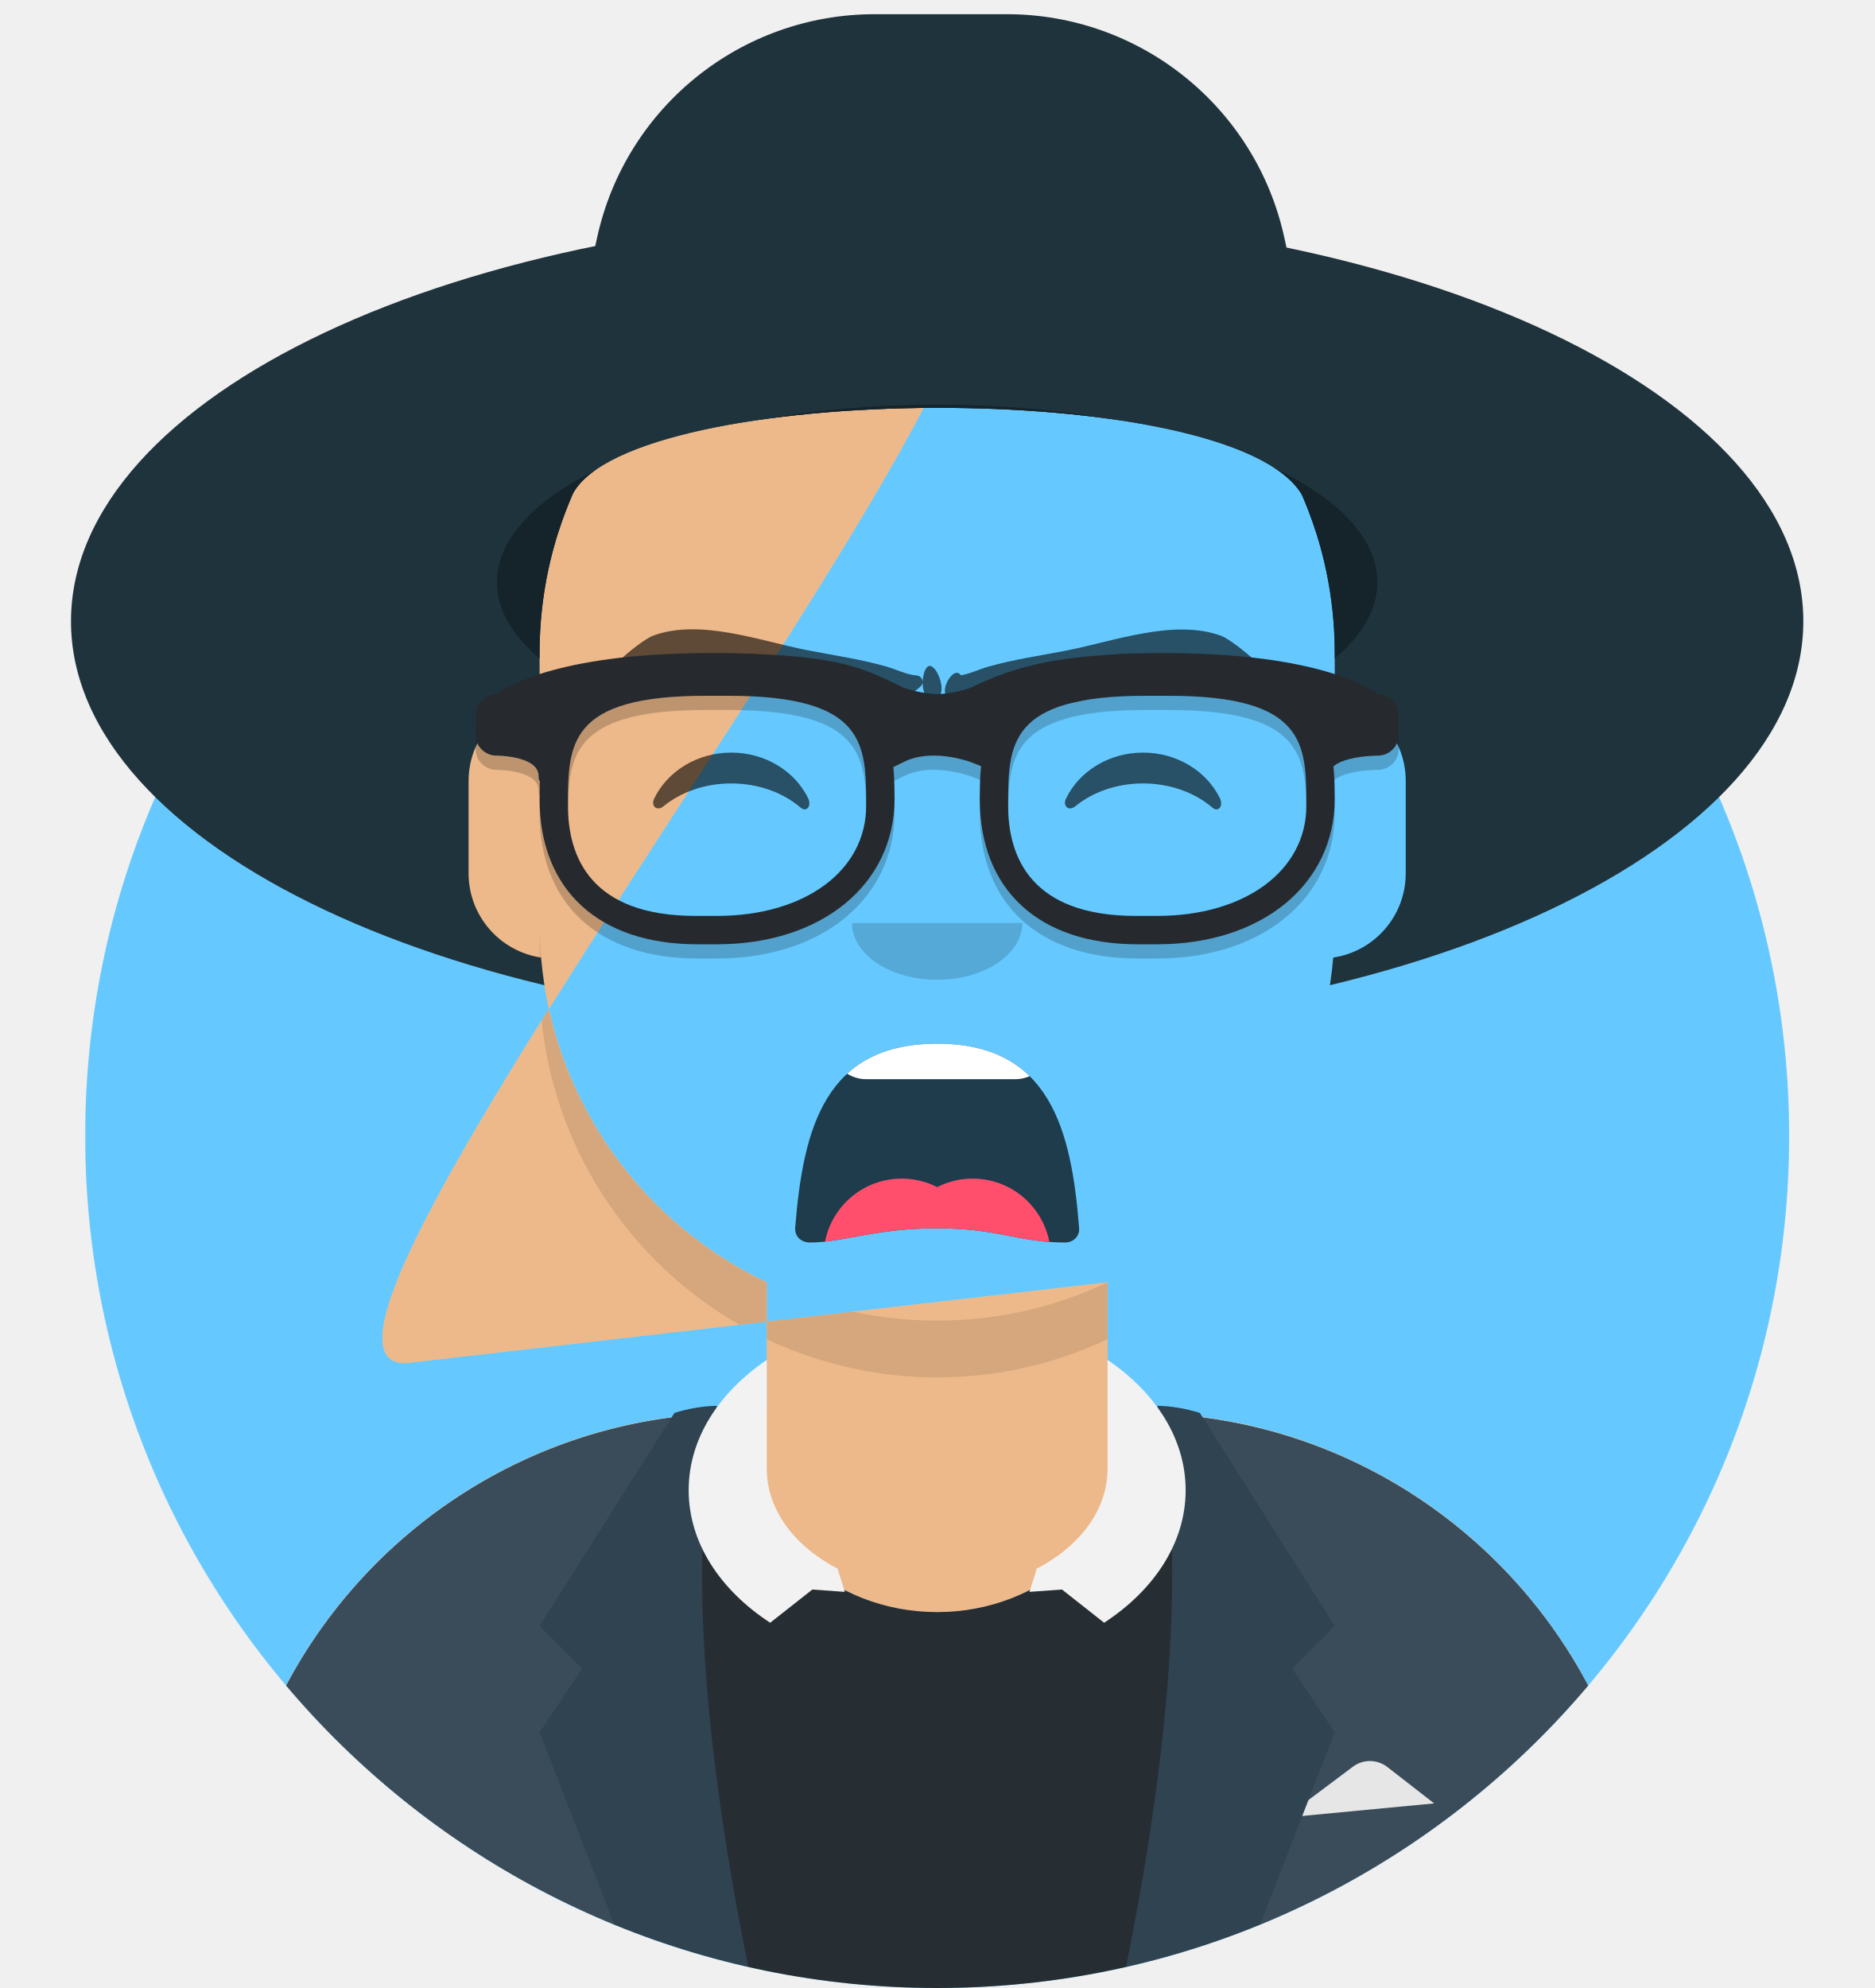
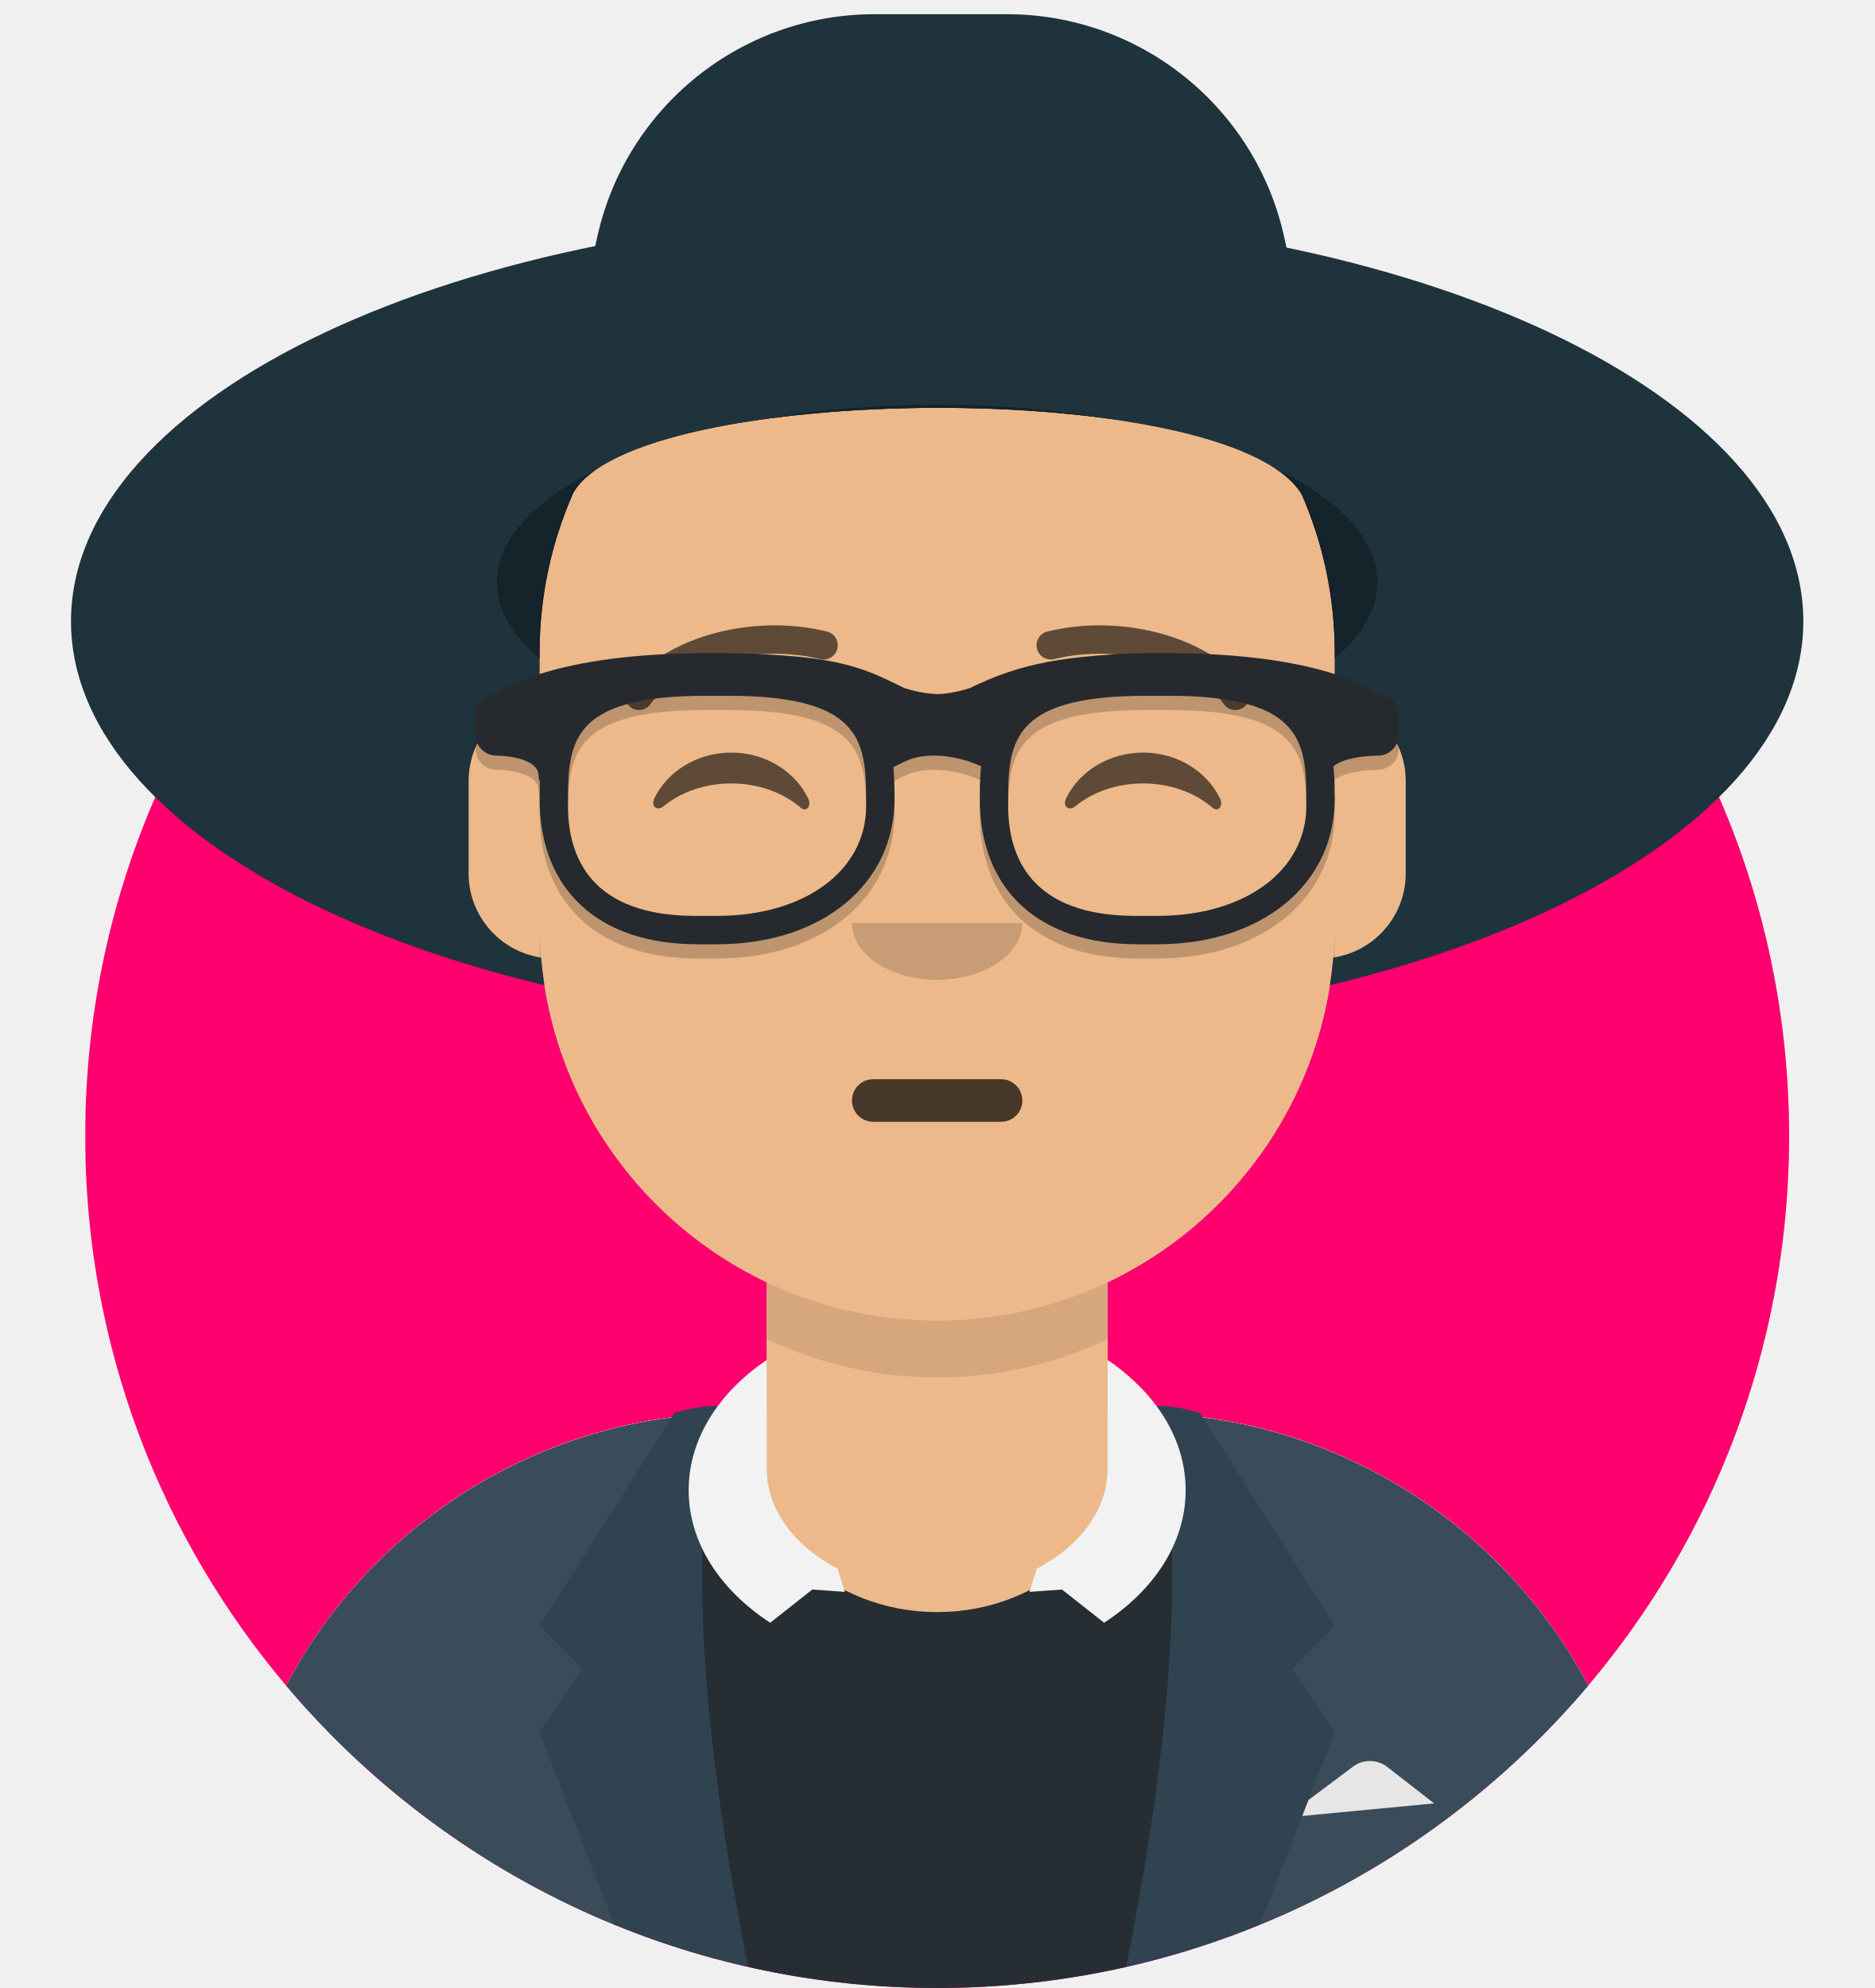
<svg xmlns="http://www.w3.org/2000/svg" xmlns:xlink="http://www.w3.org/1999/xlink" width="264px" height="280px" viewBox="0 0 264 280" version="1.1">
  <defs>
    <circle id="react-path-1" cx="120" cy="120" r="120" />
    <path d="M12,160 C12,226.274 65.726,280 132,280 C198.274,280 252,226.274 252,160 L264,160 L264,-1.42108547e-14 L-3.19744231e-14,-1.42108547e-14 L-3.19744231e-14,160 L12,160 Z" id="react-path-2" />
-     <path d="M124,144.611 L124,163 L128,163 L128,163 C167.765,163 200,195.235 200,235 L200,244 L0,244 L0,235 C-4.86974701e-15,195.235 32.235,163 72,163 L72,163 L76,163 L76,144.611 C58.763,136.422 46.372,119.687 44.305,99.881 C38.48,99.058 34,94.052 34,88 L34,74 C34,68.054 38.325,63.118 44,62.166 L44,56 L44,56 C44,25.072 69.072,5.68137151e-15 100,0 L100,0 L100,0 C130.928,-5.681 37151e-15 156,25.072 156,56 L156,62.166 C161.675,63.118 166,68.054 166,74 L166,88 C166,94.052 161.52,99.058 155.695,99.881 C153.628,119.687 141.237,136.422 124,144.611 Z" id="react-path-3" />
+     <path d="M124,144.611 L124,163 L128,163 L128,163 C167.765,163 200,195.235 200,235 L200,244 L0,244 L0,235 C-4.86974701e-15,195.235 32.235,163 72,163 L72,163 L76,163 L76,144.611 C58.763,136.422 46.372,119.687 44.305,99.881 C38.48,99.058 34,94.052 34,88 L34,74 C34,68.054 38.325,63.118 44,62.166 L44,56 L44,56 C44,25.072 69.072,5.68137151e-15 100,0 L100,0 L100,0 C130.928,-5.68137151e-15 156,25.072 156,56 L156,62.166 C161.675,63.118 166,68.054 166,74 L166,88 C166,94.052 161.52,99.058 155.695,99.881 C153.628,119.687 141.237,136.422 124,144.611 Z" id="react-path-3" />
  </defs>
  <g id="Avataaar" stroke="none" stroke-width="1" fill="none" fill-rule="evenodd">
    <g transform="translate(-825, -1100)" id="Avataaar/Circle">
      <g transform="translate(825, 1100)">
        <g id="Circle" stroke-width="1" fill-rule="evenodd" transform="translate(12, 40)">
          <mask id="react-mask-4" fill="white">
            <use xlink:href="#react-path-1" />
          </mask>
          <use id="Circle-Background" fill="#E6E6E6" xlink:href="#react-path-1" />
-           <g id="Color/Palette/Blue-01" mask="url(#react-mask-4)" fill="#65C9FF">
+           <g id="Color/Palette/Blue-01" mask="url(#react-mask-4)" fill="#FF006E">
            <rect id="🖍Color" x="0" y="0" width="240" height="240" />
          </g>
        </g>
        <mask id="react-mask-5" fill="white">
          <use xlink:href="#react-path-2" />
        </mask>
        <g id="Mask" />
        <g id="Avataaar" stroke-width="1" fill-rule="evenodd" mask="url(#react-mask-5)">
          <g id="Body" transform="translate(32, 36)">
            <mask id="react-mask-6" fill="white">
              <use xlink:href="#react-path-3" />
            </mask>
            <use fill="#D0C6AC" xlink:href="#react-path-3" />
            <g id="Skin/👶🏽-03-Brown" mask="url(#react-mask-6)" fill="#EDB98A">
              <g transform="translate(0, 0)" id="Color">
                <rect x="0" y="0" width="264" height="280" />
              </g>
            </g>
            <path d="M156,79 L156,102 C156,132.928 130.928,158 100,158 C69.072,158 44,132.928 44,102 L44,79 L44,94 C44,124.928 69.072,150 100,150 C130.928,150 156,124.928 156,94 L156,79 Z" id="Neck-Shadow" fill-opacity="0.1" fill="#000000" mask="url(#react-mask-6)" />
          </g>
          <g id="Clothing/Blazer-+-Sweater" transform="translate(0, 170)">
            <defs>
-               <path d="M105.192,29.052 L104,29.052 L104,29.052 C64.235,29.052 32,61.287 32,101.052 L32,110 L232,110 L232,101.052 C232,61.287 199.765,29.052 160,29.052 L160,29.052 L158.808,29.052 C158.935,30.035 159,31.036 159,32.052 C159,45.859 146.912,57.052 132,57.052 C117.088,57.052 105,45.859 105,32.052 C105,31.036 105.065,30.035 105.192,29.052 Z" id="react-path-693" />
+               <path d="M105.192,29.052 L104,29.052 L104,29.052 C64.235,29.052 32,61.287 32,101.052 L32,110 L232,110 L232,101.052 C232,61.287 199.765,29.052 160,29.052 L160,29.052 L158.808,29.052 C158.935,30.035 159,31.036 159,32.052 C159,45.859 146.912,57.052 132,57.052 C117.088,57.052 105,45.859 105,32.052 C105,31.036 105.065,30.035 105.192,29.052 Z" id="react-path-61" />
            </defs>
-             <mask id="react-mask-694" fill="white">
-               <use xlink:href="#react-path-693" />
+             <mask id="react-mask-62" fill="white">
+               <use xlink:href="#react-path-61" />
            </mask>
-             <use id="Clothes" fill="#E6E6E6" fill-rule="evenodd" xlink:href="#react-path-693" />
-             <g id="Color/Palette/Black" mask="url(#react-mask-694)" fill-rule="evenodd" fill="#262E33">
+             <use id="Clothes" fill="#E6E6E6" fill-rule="evenodd" xlink:href="#react-path-61" />
+             <g id="Color/Palette/Black" mask="url(#react-mask-62)" fill-rule="evenodd" fill="#262E33">
              <rect id="🖍Color" x="0" y="0" width="264" height="110" />
            </g>
            <g id="Blazer" stroke-width="1" fill-rule="evenodd" transform="translate(32, 28)">
              <path d="M68.785,1.122 C30.512,2.804 1.24427139e-14,34.365 0,73.052 L0,82 L69.362,82 C65.961,69.92 64,55.709 64,40.5 C64,26.173 65.74,12.731 68.785,1.122 Z M131.638,82 L200,82 L200,73.052 C200,34.707 170.025,3.363 132.229,1.174 C135.265,12.771 137,26.194 137,40.5 C137,55.709 135.039,69.92 131.638,82 Z" id="Saco" fill="#3A4C5A" />
              <path d="M149,58 L158.556,50.833 L158.556,50.833 C159.999,49.751 161.988,49.768 163.412,50.876 L170,56 L149,58 Z" id="Pocket-hanky" fill="#E6E6E6" />
              <path d="M69,1.13686838e-13 C65,19.333 66.667,46.667 74,82 L58,82 L44,46 L50,37 L44,31 L63,1 C65.028,0.369 67.028,0.036 69,1.13686838e-13 Z" id="Wing" fill="#2F4351" />
              <path d="M151,1.13686838e-13 C147,19.333 148.667,46.667 156,82 L140,82 L126,46 L132,37 L126,31 L145,1 C147.028,0.369 149.028,0.036 151,1.13686838e-13 Z" id="Wing" fill="#2F4351" transform="translate(141, 41) scale(-1, 1) translate(-141, -41) " />
            </g>
            <path d="M156,21.539 C162.772,26.136 167,32.656 167,39.888 C167,47.289 162.572,53.945 155.52,58.556 L149.579,53.876 L145,54.208 L146,51.057 L145.922,50.996 C152.022,47.853 156,42.7 156,36.877 L156,21.539 Z M108,21.539 C101.228,26.136 97,32.656 97,39.888 C97,47.289 101.428,53.945 108.48,58.556 L114.421,53.876 L119,54.208 L118,51.057 L118.078,50.996 C111.978,47.853 108,42.7 108,36.877 L108,21.539 Z" id="Collar" fill="#F2F2F2" fill-rule="evenodd" />
          </g>
          <g id="Face" transform="translate(76, 82)" fill="#000000">
-             <g id="Mouth/Scream-Open" transform="translate(2, 52)">
-               <defs>
-                 <path d="M34.008,15.136 C35.128,29.124 38.235,40.993 53.996,41 C69.758,41.007 72.917,29.057 73.994,15.006 C74.081,13.876 73.174,13 72.037,13 C65.351,13 62.67,14.994 53.989,15 C45.309,15.006 40.757,13 36.092,13 C34.949,13 33.896,13.737 34.008,15.136 Z" id="react-path-695" />
-               </defs>
-               <mask id="react-mask-696" fill="white">
-                 <use xlink:href="#react-path-695" transform="translate(54, 27) scale(1, -1) translate(-54, -27) " />
-               </mask>
-               <use id="Mouth" fill-opacity="0.7" fill="#000000" fill-rule="evenodd" transform="translate(54, 27) scale(1, -1) translate(-54, -27) " xlink:href="#react-path-695" />
-               <rect id="Teeth" fill="#FFFFFF" fill-rule="evenodd" mask="url(#react-mask-696)" x="39" y="2" width="31" height="16" rx="5" />
-               <g id="Tongue" stroke-width="1" fill-rule="evenodd" mask="url(#react-mask-696)" fill="#FF4F6D">
-                 <g transform="translate(38, 32)" id="Say-ahhhh">
-                   <circle cx="11" cy="11" r="11" />
-                   <circle cx="21" cy="11" r="11" />
-                 </g>
-               </g>
+             <g id="Mouth/Serious" transform="translate(2, 52)" fill="#000000" fill-opacity="0.7">
+               <rect id="Why-so-serious?" x="42" y="18" width="24" height="6" rx="3" />
            </g>
            <g id="Nose/Default" transform="translate(28, 40)" fill-opacity="0.16">
              <path d="M16,8 C16,12.418 21.373,16 28,16 L28,16 C34.627,16 40,12.418 40,8" id="Nose" />
            </g>
            <g id="Eyes/Happy-😁" transform="translate(0, 8)" fill-opacity="0.6">
              <path d="M16.16,22.447 C18.007,18.649 22.164,16 26.998,16 C31.814,16 35.959,18.63 37.815,22.407 C38.367,23.529 37.582,24.447 36.791,23.767 C34.34,21.66 30.859,20.344 26.998,20.344 C23.257,20.344 19.874,21.579 17.438,23.572 C16.547,24.3 15.62,23.558 16.16,22.447 Z" id="Squint" />
              <path d="M74.16,22.447 C76.007,18.649 80.164,16 84.998,16 C89.814,16 93.959,18.63 95.815,22.407 C96.367,23.529 95.582,24.447 94.791,23.767 C92.34,21.66 88.859,20.344 84.998,20.344 C81.257,20.344 77.874,21.579 75.438,23.572 C74.547,24.3 73.62,23.558 74.16,22.447 Z" id="Squint" />
            </g>
-             <g id="Eyebrow/Natural/Unibrow-Natural" fill-opacity="0.6">
-               <path d="M57.001,12 C57,11.996 57,11.996 57.001,12 M59.46,14.892 C61.312,16.059 64.113,16.789 65.703,17.051 C71.949,18.077 78.015,15.946 84.172,15.015 C89.636,14.19 95.856,13.497 100.86,16.508 C100.988,16.584 101.998,17.215 102.525,17.751 C102.91,18.144 103.563,18.062 103.823,17.572 C105.242,14.894 97.724,8.76 96.281,8.15 C89.747,5.392 81.09,8.324 74.428,9.389 C70.689,9.987 66.928,10.38 63.241,11.291 C61.919,11.617 60.628,12.207 59.338,12.372 C59.185,12.143 58.989,12 58.763,12 C57.592,12 55.845,15.457 58.075,15.655 C58.773,15.716 59.216,15.382 59.46,14.892 Z" id="Kahlo" transform="translate(80.5, 12.5) rotate(-2) translate(-80.5, -12.5) " />
-               <path d="M54.999,12 C55,11.996 55,11.996 54.999,12 M15.719,8.15 C22.253,5.392 30.91,8.324 37.572,9.389 C41.311,9.987 45.072,10.38 48.759,11.291 C50.242,11.657 51.685,12.354 53.131,12.413 C53.833,12.441 54.267,13.276 53.815,13.824 C52.332,15.618 48.327,16.717 46.297,17.051 C40.051,18.077 33.985,15.946 27.828,15.015 C22.364,14.19 16.144,13.497 11.14,16.508 C11.012,16.584 10.002,17.215 9.475,17.751 C9.09,18.144 8.437,18.062 8.177,17.572 C6.758,14.894 14.276,8.76 15.719,8.15 Z M54.934,11 C56.105,11 57.852,15.402 55.622,15.653 C53.392,15.904 53.763,11 54.934,11 Z" id="Frida" transform="translate(32.34868, 12.5) rotate(2) translate(-32.34868, -12.5) " />
+             <g id="Eyebrow/Outline/Default" fill-opacity="0.6">
+               <g id="I-Browse" transform="translate(12, 6)">
+                 <path d="M3.63,11.159 C7.545,5.65 18.278,2.561 27.523,4.831 C28.596,5.095 29.679,4.439 29.942,3.366 C30.206,2.293 29.55,1.21 28.477,0.947 C17.74,-1.69 5.312,1.887 0.37,8.841 C-0.27,9.742 -0.059,10.99 0.841,11.63 C1.742,12.27 2.99,12.059 3.63,11.159 Z" id="Eyebrow" fill-rule="nonzero" />
+                 <path d="M61.63,11.159 C65.545,5.65 76.278,2.561 85.523,4.831 C86.596,5.095 87.679,4.439 87.942,3.366 C88.206,2.293 87.55,1.21 86.477,0.947 C75.74,-1.69 63.312,1.887 58.37,8.841 C57.73,9.742 57.941,10.99 58.841,11.63 C59.742,12.27 60.99,12.059 61.63,11.159 Z" id="Eyebrow" fill-rule="nonzero" transform="translate(73.00015, 6.039198) scale(-1, 1) translate(-73.00015, -6.039198) " />
+               </g>
            </g>
          </g>
          <g id="Top" stroke-width="1" fill-rule="evenodd">
            <defs>
-               <rect id="react-path-753" x="0" y="0" width="264" height="280" />
-               <path d="M156,180.611 C173.531,172.283 186.048,155.115 187.791,134.867 C193.569,134.002 198,129.019 198,123 L198,110 C198,104.054 193.675,99.118 188,98.166 L188,92 C188,84.055 186.345,76.496 183.362,69.649 C173.435,53 89.313,53.803 80.71,69.485 C77.681,76.375 76,83.991 76,92 L76,98.166 C70.325,99.118 66,104.054 66,110 L66,123 C66,129.019 70.431,134.002 76.209,134.867 C77.952,155.115 90.469,172.283 108,180.611 L108,199 L104,199 L104,199 C64.235,199 32,231.235 32,271 L32,280 L232,280 L232,271 C232,231.235 199.765,199 160,199 L156,199 L156,180.611 Z M0,5.68434189e-14 L264,5.68434189e-14 L264,280 L0,280 L0,5.68434189e-14 Z" id="react-path-752" />
-               <filter x="-0.8%" y="-2.0%" width="101.5%" height="108.0%" filterUnits="objectBoundingBox" id="react-filter-749">
+               <rect id="react-path-29" x="0" y="0" width="264" height="280" />
+               <path d="M156,180.611 C173.531,172.283 186.048,155.115 187.791,134.867 C193.569,134.002 198,129.019 198,123 L198,110 C198,104.054 193.675,99.118 188,98.166 L188,92 C188,84.055 186.345,76.496 183.362,69.649 C173.435,53 89.313,53.803 80.71,69.485 C77.681,76.375 76,83.991 76,92 L76,98.166 C70.325,99.118 66,104.054 66,110 L66,123 C66,129.019 70.431,134.002 76.209,134.867 C77.952,155.115 90.469,172.283 108,180.611 L108,199 L104,199 L104,199 C64.235,199 32,231.235 32,271 L32,280 L232,280 L232,271 C232,231.235 199.765,199 160,199 L156,199 L156,180.611 Z M0,5.68434189e-14 L264,5.68434189e-14 L264,280 L0,280 L0,5.68434189e-14 Z" id="react-path-28" />
+               <filter x="-0.8%" y="-2.0%" width="101.5%" height="108.0%" filterUnits="objectBoundingBox" id="react-filter-25">
                <feOffset dx="0" dy="2" in="SourceAlpha" result="shadowOffsetOuter1" />
                <feColorMatrix values="0 0 0 0 0   0 0 0 0 0   0 0 0 0 0  0 0 0 0.16 0" type="matrix" in="shadowOffsetOuter1" result="shadowMatrixOuter1" />
                <feMerge>
                  <feMergeNode in="shadowMatrixOuter1" />
                  <feMergeNode in="SourceGraphic" />
                </feMerge>
              </filter>
            </defs>
-             <mask id="react-mask-750" fill="white">
-               <use xlink:href="#react-path-753" />
+             <mask id="react-mask-26" fill="white">
+               <use xlink:href="#react-path-29" />
            </mask>
            <g id="Mask" />
-             <g id="Top/Accesories/Hat" mask="url(#react-mask-750)">
+             <g id="Top/Accesories/Hat" mask="url(#react-mask-26)">
              <g transform="translate(-1, 0)">
                <g id="Hat" stroke-width="1" fill-rule="evenodd" transform="translate(1, 0)">
-                   <mask id="react-mask-751" fill="white">
-                     <use xlink:href="#react-path-752" />
+                   <mask id="react-mask-27" fill="white">
+                     <use xlink:href="#react-path-28" />
                  </mask>
                  <g id="Mask-Hair" />
-                   <path d="M123.182,2 L141.818,2 L141.818,2 C160.609,2 176.867,15.08 180.89,33.436 L190,75 L75,75 L84.11,33.436 L84.11,33.436 C88.133,15.08 104.391,2 123.182,2 Z" fill="#1F333C" mask="url(#react-mask-751)" />
-                   <ellipse id="Hipster" fill="#1F333C" mask="url(#react-mask-751)" cx="132" cy="87.5" rx="122" ry="57.5" />
-                   <ellipse id="Very" fill="#15232A" mask="url(#react-mask-751)" cx="132" cy="82" rx="62" ry="25" />
+                   <path d="M123.182,2 L141.818,2 L141.818,2 C160.609,2 176.867,15.08 180.89,33.436 L190,75 L75,75 L84.11,33.436 L84.11,33.436 C88.133,15.08 104.391,2 123.182,2 Z" fill="#1F333C" mask="url(#react-mask-27)" />
+                   <ellipse id="Hipster" fill="#1F333C" mask="url(#react-mask-27)" cx="132" cy="87.5" rx="122" ry="57.5" />
+                   <ellipse id="Very" fill="#15232A" mask="url(#react-mask-27)" cx="132" cy="82" rx="62" ry="25" />
                </g>
                <g id="Top/_Resources/Prescription-02" fill="none" transform="translate(62, 85)" stroke-width="1">
                  <defs>
-                     <filter x="-0.8%" y="-2.4%" width="101.5%" height="109.8%" filterUnits="objectBoundingBox" id="react-filter-754">
+                     <filter x="-0.8%" y="-2.4%" width="101.5%" height="109.8%" filterUnits="objectBoundingBox" id="react-filter-59">
                      <feOffset dx="0" dy="2" in="SourceAlpha" result="shadowOffsetOuter1" />
                      <feColorMatrix values="0 0 0 0 0   0 0 0 0 0   0 0 0 0 0  0 0 0 0.2 0" type="matrix" in="shadowOffsetOuter1" result="shadowMatrixOuter1" />
                      <feMerge>
                        <feMergeNode in="shadowMatrixOuter1" />
                        <feMergeNode in="SourceGraphic" />
                      </feMerge>
                    </filter>
                  </defs>
-                   <g id="Wayfarers" filter="url(#react-filter-754)" transform="translate(6, 7)" fill="#252C2F">
+                   <g id="Wayfarers" filter="url(#react-filter-59)" transform="translate(6, 7)" fill="#252C2F">
                    <path d="M34,41 L31.242,41 C17.315,41 9,33.336 9,20.5 C9,10.127 10.817,0 32.53,0 L35.47,0 C57.183,0 59,10.127 59,20.5 C59,32.569 48.721,41 34,41 Z M32.385,6 C13,6 13,12.841 13,21.502 C13,28.572 16.116,37 30.971,37 L34,37 C46.365,37 55,30.627 55,21.502 C55,12.841 55,6 35.615,6 L32.385,6 Z" id="Left" fill-rule="nonzero" />
                    <path d="M96,41 L93.242,41 C79.315,41 71,33.336 71,20.5 C71,10.127 72.817,0 94.53,0 L97.47,0 C119.183,0 121,10.127 121,20.5 C121,32.569 110.721,41 96,41 Z M94.385,6 C75,6 75,12.841 75,21.502 C75,28.572 78.119,37 92.971,37 L96,37 C108.365,37 117,30.627 117,21.502 C117,12.841 117,6 97.615,6 L94.385,6 Z" id="Right" fill-rule="nonzero" />
                    <path d="M2.955,5.772 C3.646,5.096 11.21,0 32.5,0 C50.351,0 54.13,1.853 59.85,4.652 L60.269,4.859 C60.667,4.999 62.7,5.69 65.079,5.766 C67.246,5.673 69.1,5.085 69.642,4.897 C76.17,1.722 82.561,0 97.5,0 C118.79,0 126.354,5.096 127.045,5.772 C128.679,5.772 130,7.062 130,8.657 L130,11.543 C130,13.139 128.679,14.429 127.045,14.429 C127.045,14.429 120.144,14.429 120.144,17.315 C120.144,20.2 118.182,13.139 118.182,11.543 L118.182,8.732 C114.579,7.353 108.128,4.786 97.5,4.786 C85.658,4.786 79.761,6.886 74.702,8.971 L74.759,9.108 L74.756,11.094 L72.539,16.444 L69.8,15.361 C69.556,15.264 69.028,15.09 68.296,14.91 C66.256,14.407 64.159,14.254 62.304,14.634 C61.624,14.774 60.992,14.984 60.413,15.267 L57.77,16.558 L55.127,11.396 L55.244,9.102 L55.325,8.907 C50.962,6.874 46.939,4.786 32.5,4.786 C21.872,4.786 15.422,7.352 11.818,8.731 L11.818,11.543 C11.818,13.139 8.864,20.2 8.864,17.315 C8.864,14.429 2.955,14.429 2.955,14.429 C1.324,14.429 0,13.139 0,11.543 L0,8.657 C0,7.062 1.324,5.772 2.955,5.772 Z" id="Stuff" fill-rule="nonzero" />
                  </g>
                </g>
              </g>
            </g>
          </g>
        </g>
      </g>
    </g>
  </g>
</svg>
